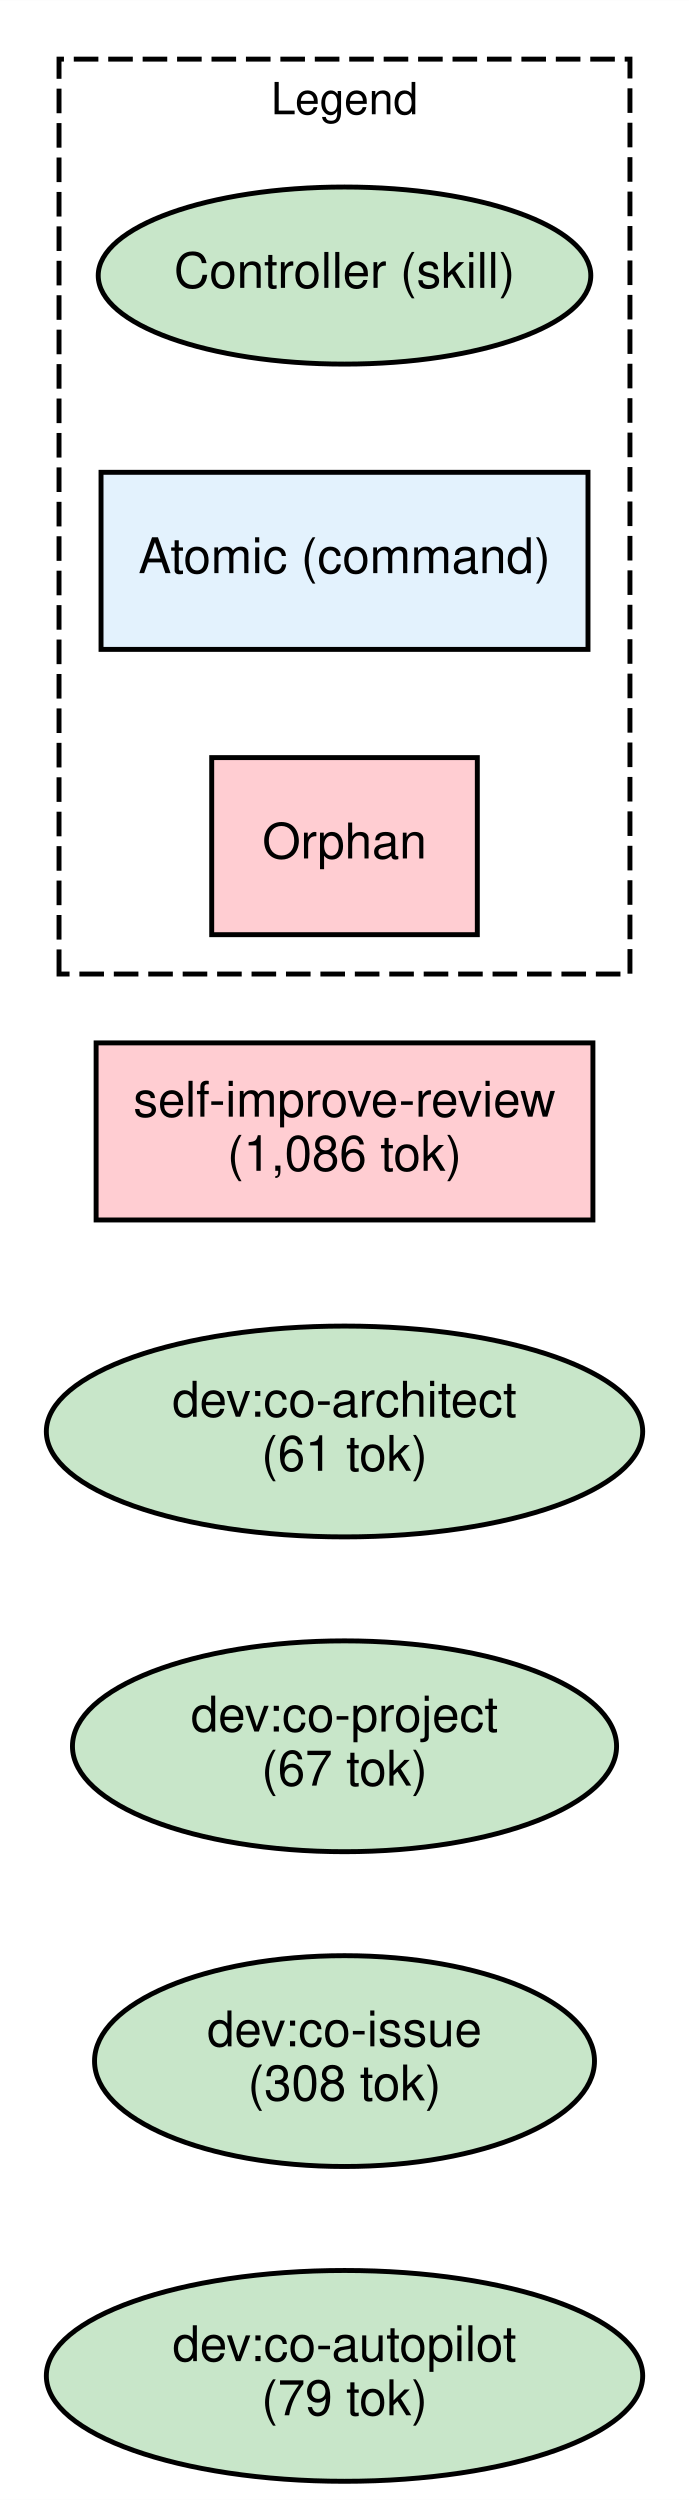
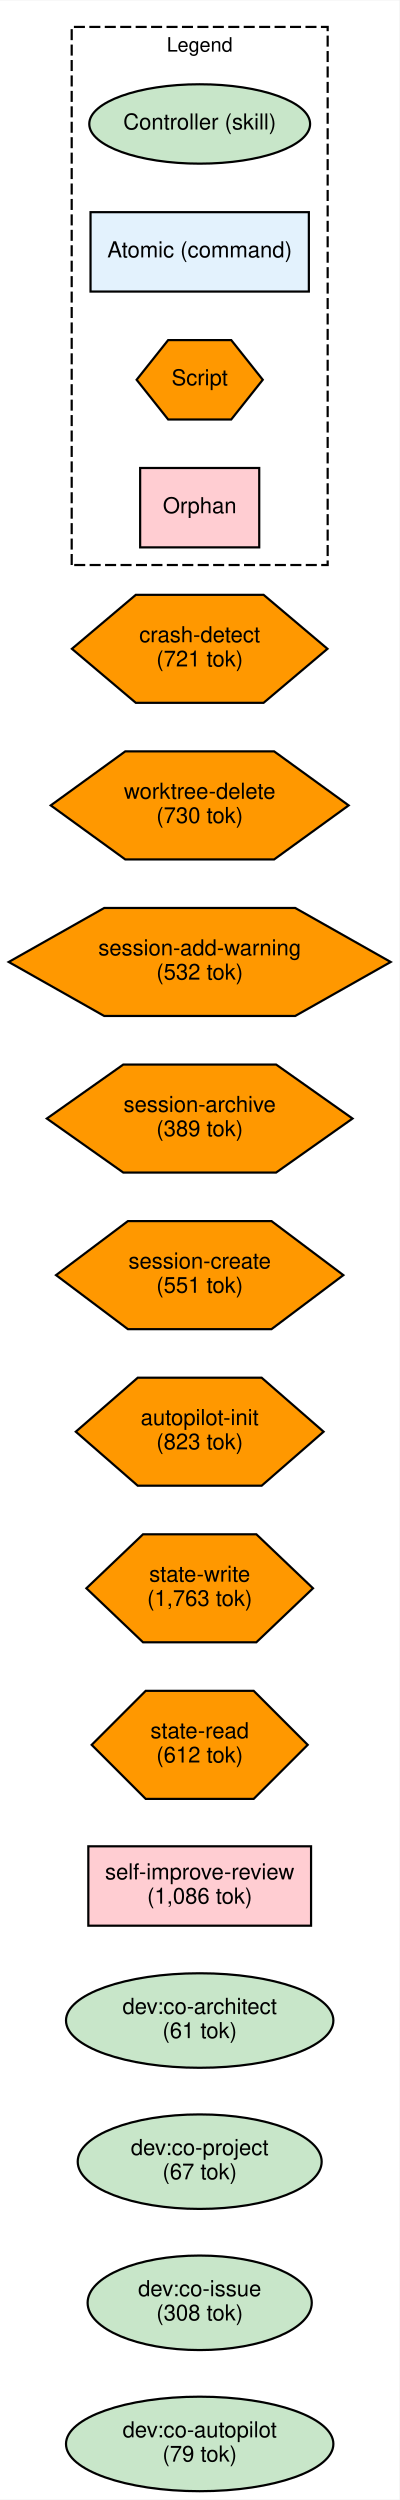
- <svg xmlns="http://www.w3.org/2000/svg" width="140pt" height="508pt" viewBox="0.00 0.00 140.07 508.21">
-   <g id="graph0" class="graph" transform="scale(1 1) rotate(0) translate(4 504.21)">
-     <polygon fill="white" stroke="transparent" points="-4,4 -4,-504.21 136.07,-504.21 136.07,4 -4,4" />
-     <g id="clust3" class="cluster">
-       <polygon fill="none" stroke="black" stroke-dasharray="5,2" points="8,-306.21 8,-492.21 124.07,-492.21 124.07,-306.21 8,-306.21" />
-       <text text-anchor="middle" x="66.04" y="-481.01" font-family="Helvetica,sans-Serif" font-size="9.00">Legend</text>
+ <svg xmlns="http://www.w3.org/2000/svg" width="181pt" height="1133pt" viewBox="0.00 0.00 181.10 1133.21">
+   <g id="graph0" class="graph" transform="scale(1 1) rotate(0) translate(4 1129.21)">
+     <polygon fill="white" stroke="transparent" points="-4,4 -4,-1129.21 177.1,-1129.21 177.1,4 -4,4" />
+     <g id="clust4" class="cluster">
+       <polygon fill="none" stroke="black" stroke-dasharray="5,2" points="28.51,-873.21 28.51,-1117.21 144.58,-1117.21 144.58,-873.21 28.51,-873.21" />
+       <text text-anchor="middle" x="86.55" y="-1106.01" font-family="Helvetica,sans-Serif" font-size="9.00">Legend</text>
    </g>
    <g id="node1" class="node">
-       <ellipse fill="#c8e6c9" stroke="black" cx="66.04" cy="-21.21" rx="60.62" ry="21.43" />
-       <text text-anchor="middle" x="66.04" y="-24.21" font-family="Helvetica,sans-Serif" font-size="10.00">dev:co-autopilot</text>
-       <text text-anchor="middle" x="66.04" y="-13.21" font-family="Helvetica,sans-Serif" font-size="10.00">(79 tok)</text>
+       <ellipse fill="#c8e6c9" stroke="black" cx="86.55" cy="-21.21" rx="60.62" ry="21.43" />
+       <text text-anchor="middle" x="86.55" y="-24.21" font-family="Helvetica,sans-Serif" font-size="10.00">dev:co-autopilot</text>
+       <text text-anchor="middle" x="86.55" y="-13.21" font-family="Helvetica,sans-Serif" font-size="10.00">(79 tok)</text>
    </g>
    <g id="node2" class="node">
-       <ellipse fill="#c8e6c9" stroke="black" cx="66.04" cy="-85.21" rx="50.82" ry="21.43" />
-       <text text-anchor="middle" x="66.04" y="-88.21" font-family="Helvetica,sans-Serif" font-size="10.00">dev:co-issue</text>
-       <text text-anchor="middle" x="66.04" y="-77.21" font-family="Helvetica,sans-Serif" font-size="10.00">(308 tok)</text>
+       <ellipse fill="#c8e6c9" stroke="black" cx="86.55" cy="-85.21" rx="50.82" ry="21.43" />
+       <text text-anchor="middle" x="86.55" y="-88.21" font-family="Helvetica,sans-Serif" font-size="10.00">dev:co-issue</text>
+       <text text-anchor="middle" x="86.55" y="-77.21" font-family="Helvetica,sans-Serif" font-size="10.00">(308 tok)</text>
    </g>
    <g id="node3" class="node">
-       <ellipse fill="#c8e6c9" stroke="black" cx="66.04" cy="-149.21" rx="55.31" ry="21.43" />
-       <text text-anchor="middle" x="66.04" y="-152.21" font-family="Helvetica,sans-Serif" font-size="10.00">dev:co-project</text>
-       <text text-anchor="middle" x="66.04" y="-141.21" font-family="Helvetica,sans-Serif" font-size="10.00">(67 tok)</text>
+       <ellipse fill="#c8e6c9" stroke="black" cx="86.55" cy="-149.21" rx="55.31" ry="21.43" />
+       <text text-anchor="middle" x="86.55" y="-152.21" font-family="Helvetica,sans-Serif" font-size="10.00">dev:co-project</text>
+       <text text-anchor="middle" x="86.55" y="-141.21" font-family="Helvetica,sans-Serif" font-size="10.00">(67 tok)</text>
    </g>
    <g id="node4" class="node">
-       <ellipse fill="#c8e6c9" stroke="black" cx="66.04" cy="-213.21" rx="60.62" ry="21.43" />
-       <text text-anchor="middle" x="66.04" y="-216.21" font-family="Helvetica,sans-Serif" font-size="10.00">dev:co-architect</text>
-       <text text-anchor="middle" x="66.04" y="-205.21" font-family="Helvetica,sans-Serif" font-size="10.00">(61 tok)</text>
+       <ellipse fill="#c8e6c9" stroke="black" cx="86.55" cy="-213.21" rx="60.62" ry="21.43" />
+       <text text-anchor="middle" x="86.55" y="-216.21" font-family="Helvetica,sans-Serif" font-size="10.00">dev:co-architect</text>
+       <text text-anchor="middle" x="86.55" y="-205.21" font-family="Helvetica,sans-Serif" font-size="10.00">(61 tok)</text>
    </g>
    <g id="node5" class="node">
-       <polygon fill="#ffcdd2" stroke="black" points="116.54,-292.21 15.54,-292.21 15.54,-256.21 116.54,-256.21 116.54,-292.21" />
-       <text text-anchor="middle" x="66.04" y="-277.21" font-family="Helvetica,sans-Serif" font-size="10.00">self-improve-review</text>
-       <text text-anchor="middle" x="66.04" y="-266.21" font-family="Helvetica,sans-Serif" font-size="10.00">(1,086 tok)</text>
+       <polygon fill="#ffcdd2" stroke="black" points="137.05,-292.21 36.05,-292.21 36.05,-256.21 137.05,-256.21 137.05,-292.21" />
+       <text text-anchor="middle" x="86.55" y="-277.21" font-family="Helvetica,sans-Serif" font-size="10.00">self-improve-review</text>
+       <text text-anchor="middle" x="86.55" y="-266.21" font-family="Helvetica,sans-Serif" font-size="10.00">(1,086 tok)</text>
    </g>
    <g id="node6" class="node">
-       <ellipse fill="#c8e6c9" stroke="black" cx="66.04" cy="-448.21" rx="50.07" ry="18" />
-       <text text-anchor="middle" x="66.04" y="-445.71" font-family="Helvetica,sans-Serif" font-size="10.00">Controller (skill)</text>
+       <polygon fill="#ff9800" stroke="black" points="135.53,-338.21 111.04,-362.7 62.06,-362.7 37.57,-338.21 62.06,-313.72 111.04,-313.72 135.53,-338.21" />
+       <text text-anchor="middle" x="86.55" y="-341.21" font-family="Helvetica,sans-Serif" font-size="10.00">state-read</text>
+       <text text-anchor="middle" x="86.55" y="-330.21" font-family="Helvetica,sans-Serif" font-size="10.00">(612 tok)</text>
    </g>
    <g id="node7" class="node">
-       <polygon fill="#e3f2fd" stroke="black" points="115.54,-408.21 16.54,-408.21 16.54,-372.21 115.54,-372.21 115.54,-408.21" />
-       <text text-anchor="middle" x="66.04" y="-387.71" font-family="Helvetica,sans-Serif" font-size="10.00">Atomic (command)</text>
+       <polygon fill="#ff9800" stroke="black" points="137.93,-409.21 112.24,-433.7 60.86,-433.7 35.17,-409.21 60.86,-384.72 112.24,-384.72 137.93,-409.21" />
+       <text text-anchor="middle" x="86.55" y="-412.21" font-family="Helvetica,sans-Serif" font-size="10.00">state-write</text>
+       <text text-anchor="middle" x="86.55" y="-401.21" font-family="Helvetica,sans-Serif" font-size="10.00">(1,763 tok)</text>
    </g>
    <g id="node8" class="node">
-       <polygon fill="#ffcdd2" stroke="black" points="93.04,-350.21 39.04,-350.21 39.04,-314.21 93.04,-314.21 93.04,-350.21" />
-       <text text-anchor="middle" x="66.04" y="-329.71" font-family="Helvetica,sans-Serif" font-size="10.00">Orphan</text>
+       <polygon fill="#ff9800" stroke="black" points="142.73,-480.21 114.64,-504.7 58.46,-504.7 30.37,-480.21 58.46,-455.72 114.64,-455.72 142.73,-480.21" />
+       <text text-anchor="middle" x="86.55" y="-483.21" font-family="Helvetica,sans-Serif" font-size="10.00">autopilot-init</text>
+       <text text-anchor="middle" x="86.55" y="-472.21" font-family="Helvetica,sans-Serif" font-size="10.00">(823 tok)</text>
+     </g>
+     <g id="node9" class="node">
+       <polygon fill="#ff9800" stroke="black" points="151.69,-551.21 119.12,-575.7 53.98,-575.7 21.41,-551.21 53.98,-526.72 119.12,-526.72 151.69,-551.21" />
+       <text text-anchor="middle" x="86.55" y="-554.21" font-family="Helvetica,sans-Serif" font-size="10.00">session-create</text>
+       <text text-anchor="middle" x="86.55" y="-543.21" font-family="Helvetica,sans-Serif" font-size="10.00">(551 tok)</text>
+     </g>
+     <g id="node10" class="node">
+       <polygon fill="#ff9800" stroke="black" points="155.85,-622.21 121.2,-646.7 51.9,-646.7 17.24,-622.21 51.9,-597.72 121.2,-597.72 155.85,-622.21" />
+       <text text-anchor="middle" x="86.55" y="-625.21" font-family="Helvetica,sans-Serif" font-size="10.00">session-archive</text>
+       <text text-anchor="middle" x="86.55" y="-614.21" font-family="Helvetica,sans-Serif" font-size="10.00">(389 tok)</text>
+     </g>
+     <g id="node11" class="node">
+       <polygon fill="#ff9800" stroke="black" points="173.15,-693.21 129.85,-717.7 43.25,-717.7 -0.05,-693.21 43.25,-668.72 129.85,-668.72 173.15,-693.21" />
+       <text text-anchor="middle" x="86.55" y="-696.21" font-family="Helvetica,sans-Serif" font-size="10.00">session-add-warning</text>
+       <text text-anchor="middle" x="86.55" y="-685.21" font-family="Helvetica,sans-Serif" font-size="10.00">(532 tok)</text>
+     </g>
+     <g id="node12" class="node">
+       <polygon fill="#ff9800" stroke="black" points="154.09,-764.21 120.32,-788.7 52.78,-788.7 19.01,-764.21 52.78,-739.72 120.32,-739.72 154.09,-764.21" />
+       <text text-anchor="middle" x="86.55" y="-767.21" font-family="Helvetica,sans-Serif" font-size="10.00">worktree-delete</text>
+       <text text-anchor="middle" x="86.55" y="-756.21" font-family="Helvetica,sans-Serif" font-size="10.00">(730 tok)</text>
+     </g>
+     <g id="node13" class="node">
+       <polygon fill="#ff9800" stroke="black" points="144.49,-835.21 115.52,-859.7 57.58,-859.7 28.61,-835.21 57.58,-810.72 115.52,-810.72 144.49,-835.21" />
+       <text text-anchor="middle" x="86.55" y="-838.21" font-family="Helvetica,sans-Serif" font-size="10.00">crash-detect</text>
+       <text text-anchor="middle" x="86.55" y="-827.21" font-family="Helvetica,sans-Serif" font-size="10.00">(721 tok)</text>
+     </g>
+     <g id="node14" class="node">
+       <ellipse fill="#c8e6c9" stroke="black" cx="86.55" cy="-1073.21" rx="50.07" ry="18" />
+       <text text-anchor="middle" x="86.55" y="-1070.71" font-family="Helvetica,sans-Serif" font-size="10.00">Controller (skill)</text>
+     </g>
+     <g id="node15" class="node">
+       <polygon fill="#e3f2fd" stroke="black" points="136.05,-1033.21 37.05,-1033.21 37.05,-997.21 136.05,-997.21 136.05,-1033.21" />
+       <text text-anchor="middle" x="86.55" y="-1012.71" font-family="Helvetica,sans-Serif" font-size="10.00">Atomic (command)</text>
+     </g>
+     <g id="node16" class="node">
+       <polygon fill="#ff9800" stroke="black" points="115.15,-957.21 100.85,-975.21 72.25,-975.21 57.95,-957.21 72.25,-939.21 100.85,-939.21 115.15,-957.21" />
+       <text text-anchor="middle" x="86.55" y="-954.71" font-family="Helvetica,sans-Serif" font-size="10.00">Script</text>
+     </g>
+     <g id="node17" class="node">
+       <polygon fill="#ffcdd2" stroke="black" points="113.55,-917.21 59.55,-917.21 59.55,-881.21 113.55,-881.21 113.55,-917.21" />
+       <text text-anchor="middle" x="86.55" y="-896.71" font-family="Helvetica,sans-Serif" font-size="10.00">Orphan</text>
    </g>
  </g>
</svg>
